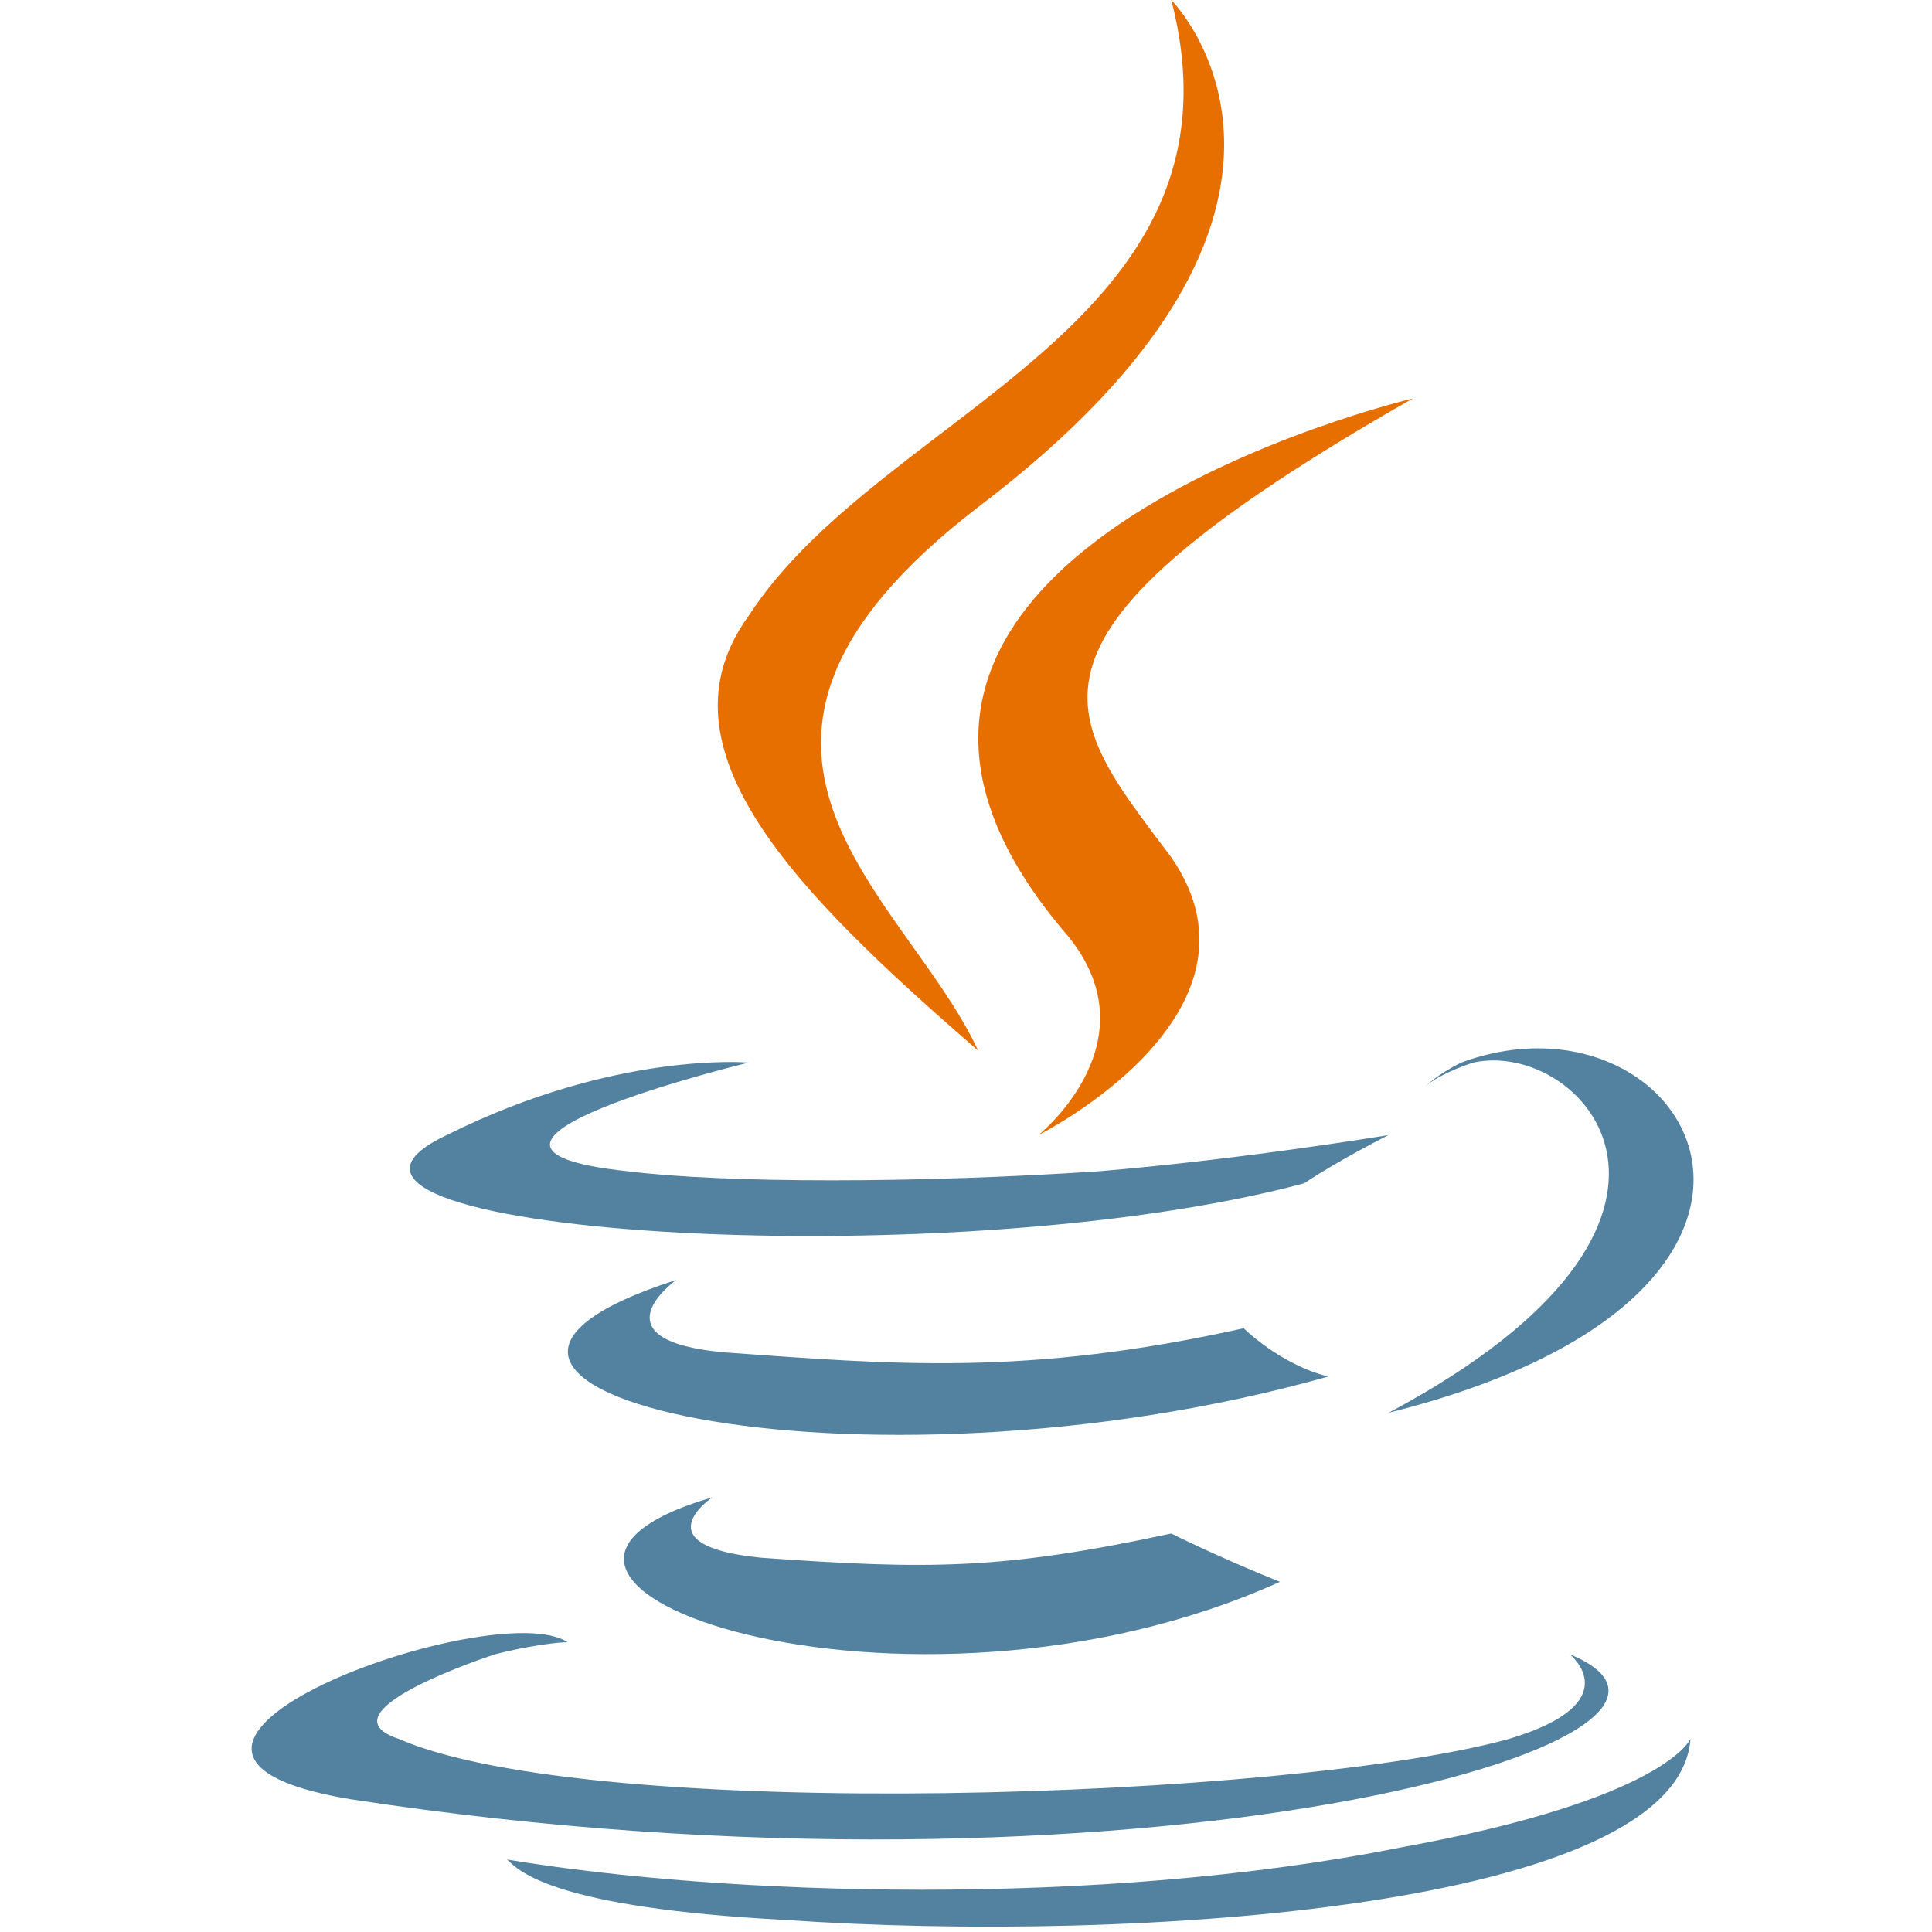
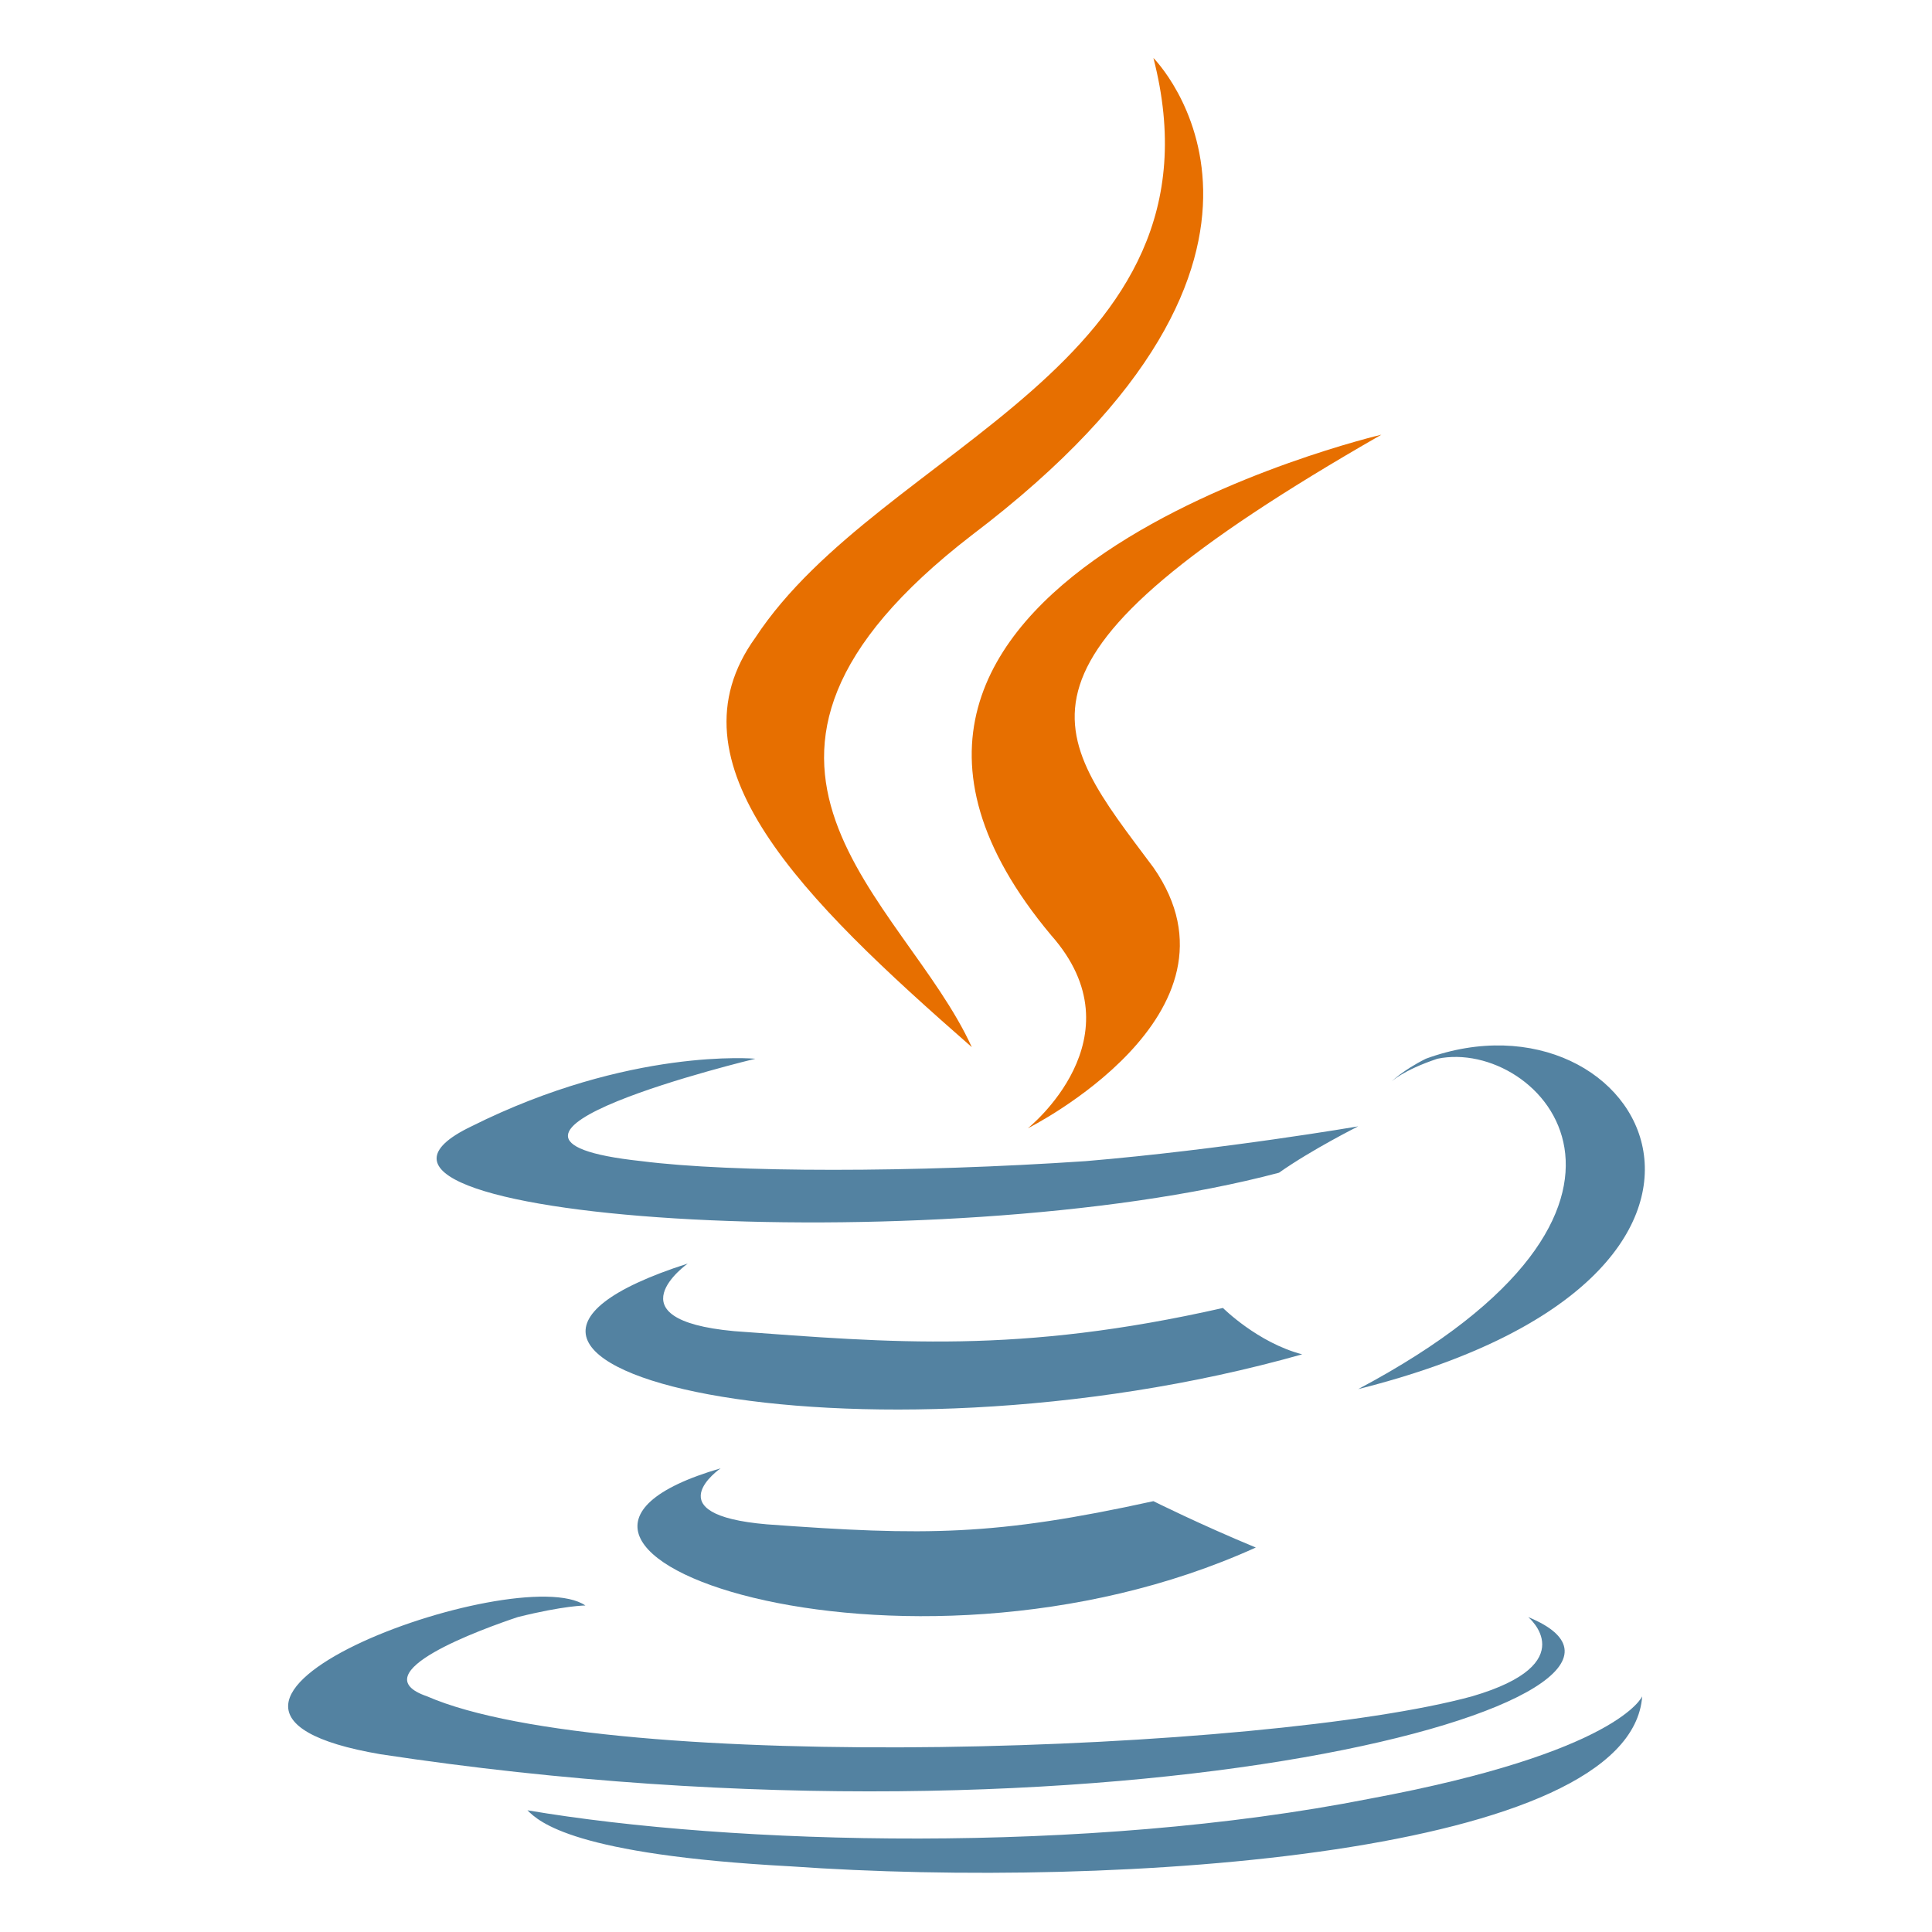
- <svg xmlns="http://www.w3.org/2000/svg" width="16" height="16" viewBox="0 0 16 16">
-   <path fill="#5382A1" fill-rule="evenodd" d="M5.9,12.4c0,0-0.6,0.4,0.4,0.5C7.7,13,8.3,13,9.7,12.7c0,0,0.4,0.2,0.9,0.4C7.5,14.5,3.5,13.1,5.9,12.4   M5.6,10.6c0,0-0.7,0.5,0.4,0.6c1.4,0.1,2.5,0.2,4.3-0.2c0,0,0.3,0.3,0.7,0.4C7.1,12.5,2.8,11.5,5.6,10.6" />
-   <path fill="#E76F00" fill-rule="evenodd" d="M8.8,7.7c0.8,0.9-0.2,1.7-0.2,1.7s2-1,1.1-2.3c-0.9-1.2-1.5-1.8,2-3.8C11.7,3.3,6.2,4.6,8.8,7.7" />
-   <path fill="#5382A1" fill-rule="evenodd" d="M13,13.7c0,0,0.5,0.4-0.5,0.7c-1.8,0.5-7.6,0.7-9.2,0c-0.6-0.2,0.5-0.6,0.8-0.7c0.4-0.1,0.6-0.1,0.6-0.1  c-0.6-0.4-4.2,0.9-1.8,1.3C9.4,15.9,14.7,14.4,13,13.7 M6.2,8.8c0,0-2.9,0.7-1,0.9c0.8,0.1,2.4,0.1,3.9,0c1.2-0.1,2.4-0.3,2.4-0.3  s-0.4,0.2-0.7,0.4c-3,0.8-8.8,0.4-7.1-0.4C5.1,8.7,6.2,8.8,6.2,8.8 M11.5,11.7c3-1.6,1.6-3.1,0.7-2.9C11.9,8.9,11.8,9,11.8,9  s0.1-0.1,0.3-0.2C14,8.1,15.5,10.7,11.5,11.7C11.5,11.8,11.5,11.8,11.5,11.7" />
-   <path fill="#E76F00" fill-rule="evenodd" d="M9.7,0c0,0,1.7,1.7-1.6,4.2c-2.6,2-0.6,3.2,0,4.5C6.6,7.4,5.4,6.2,6.2,5.1C7.3,3.4,10.4,2.7,9.7,0" />
-   <path fill="#5382A1" fill-rule="evenodd" d="M6.5,15.9c2.9,0.2,7.4-0.1,7.5-1.5c0,0-0.2,0.5-2.4,0.9c-2.5,0.5-5.6,0.4-7.4,0.1C4.3,15.5,4.6,15.8,6.5,15.9" />
+ <svg xmlns="http://www.w3.org/2000/svg" version="1.0" id="Layer_1" x="0px" y="0px" width="100px" height="100px" viewBox="0 0 100 100" enable-background="new 0 0 100 100" xml:space="preserve">
+   <path fill-rule="evenodd" clip-rule="evenodd" fill="#5382A1" d="M37.3,76c0,0-3.5,2.4,2.4,2.9c8.2,0.6,11.8,0.6,20-1.2  c0,0,2.4,1.2,5.3,2.4C46.7,88.4,23.2,80.1,37.3,76 M35.6,65.4c0,0-4.1,2.9,2.4,3.5c8.2,0.6,14.7,1.2,25.3-1.2c0,0,1.8,1.8,4.1,2.4  C44.4,76.6,19.1,70.7,35.6,65.4" />
+   <path fill-rule="evenodd" clip-rule="evenodd" fill="#E76F00" d="M54.4,48.4c4.7,5.3-1.2,10-1.2,10s11.8-5.9,6.5-13.5  c-5.3-7.1-8.8-10.6,11.8-22.4C71.5,22.5,39.1,30.1,54.4,48.4" />
+   <path fill-rule="evenodd" clip-rule="evenodd" fill="#5382A1" d="M79.1,83.7c0,0,2.9,2.4-2.9,4.1c-10.6,2.9-44.7,4.1-54.1,0  c-3.5-1.2,2.9-3.5,4.7-4.1c2.4-0.6,3.5-0.6,3.5-0.6c-3.5-2.4-24.7,5.3-10.6,7.7C57.9,96.6,89.1,87.8,79.1,83.7 M39.1,54.8  c0,0-17.1,4.1-5.9,5.3c4.7,0.6,14.1,0.6,23,0c7.1-0.6,14.1-1.8,14.1-1.8s-2.4,1.2-4.1,2.4c-17.7,4.7-51.8,2.4-41.8-2.4  C32.6,54.2,39.1,54.8,39.1,54.8 M70.3,71.9c17.7-9.4,9.4-18.2,4.1-17.1C72.6,55.4,72,56,72,56s0.6-0.6,1.8-1.2  C85,50.7,93.8,66,70.3,71.9C70.3,72.5,70.3,72.5,70.3,71.9" />
+   <path fill-rule="evenodd" clip-rule="evenodd" fill="#E76F00" d="M59.7,3c0,0,10,10-9.4,24.7c-15.3,11.8-3.5,18.8,0,26.5  c-8.8-7.7-15.9-14.7-11.2-21.2C45.6,23.1,63.8,18.9,59.7,3" />
+   <path fill-rule="evenodd" clip-rule="evenodd" fill="#5382A1" d="M40.9,96.6C57.9,97.8,84.4,96,85,87.8c0,0-1.2,2.9-14.1,5.3  c-14.7,2.9-33,2.4-43.6,0.6C27.9,94.3,29.7,96,40.9,96.6" />
</svg>
